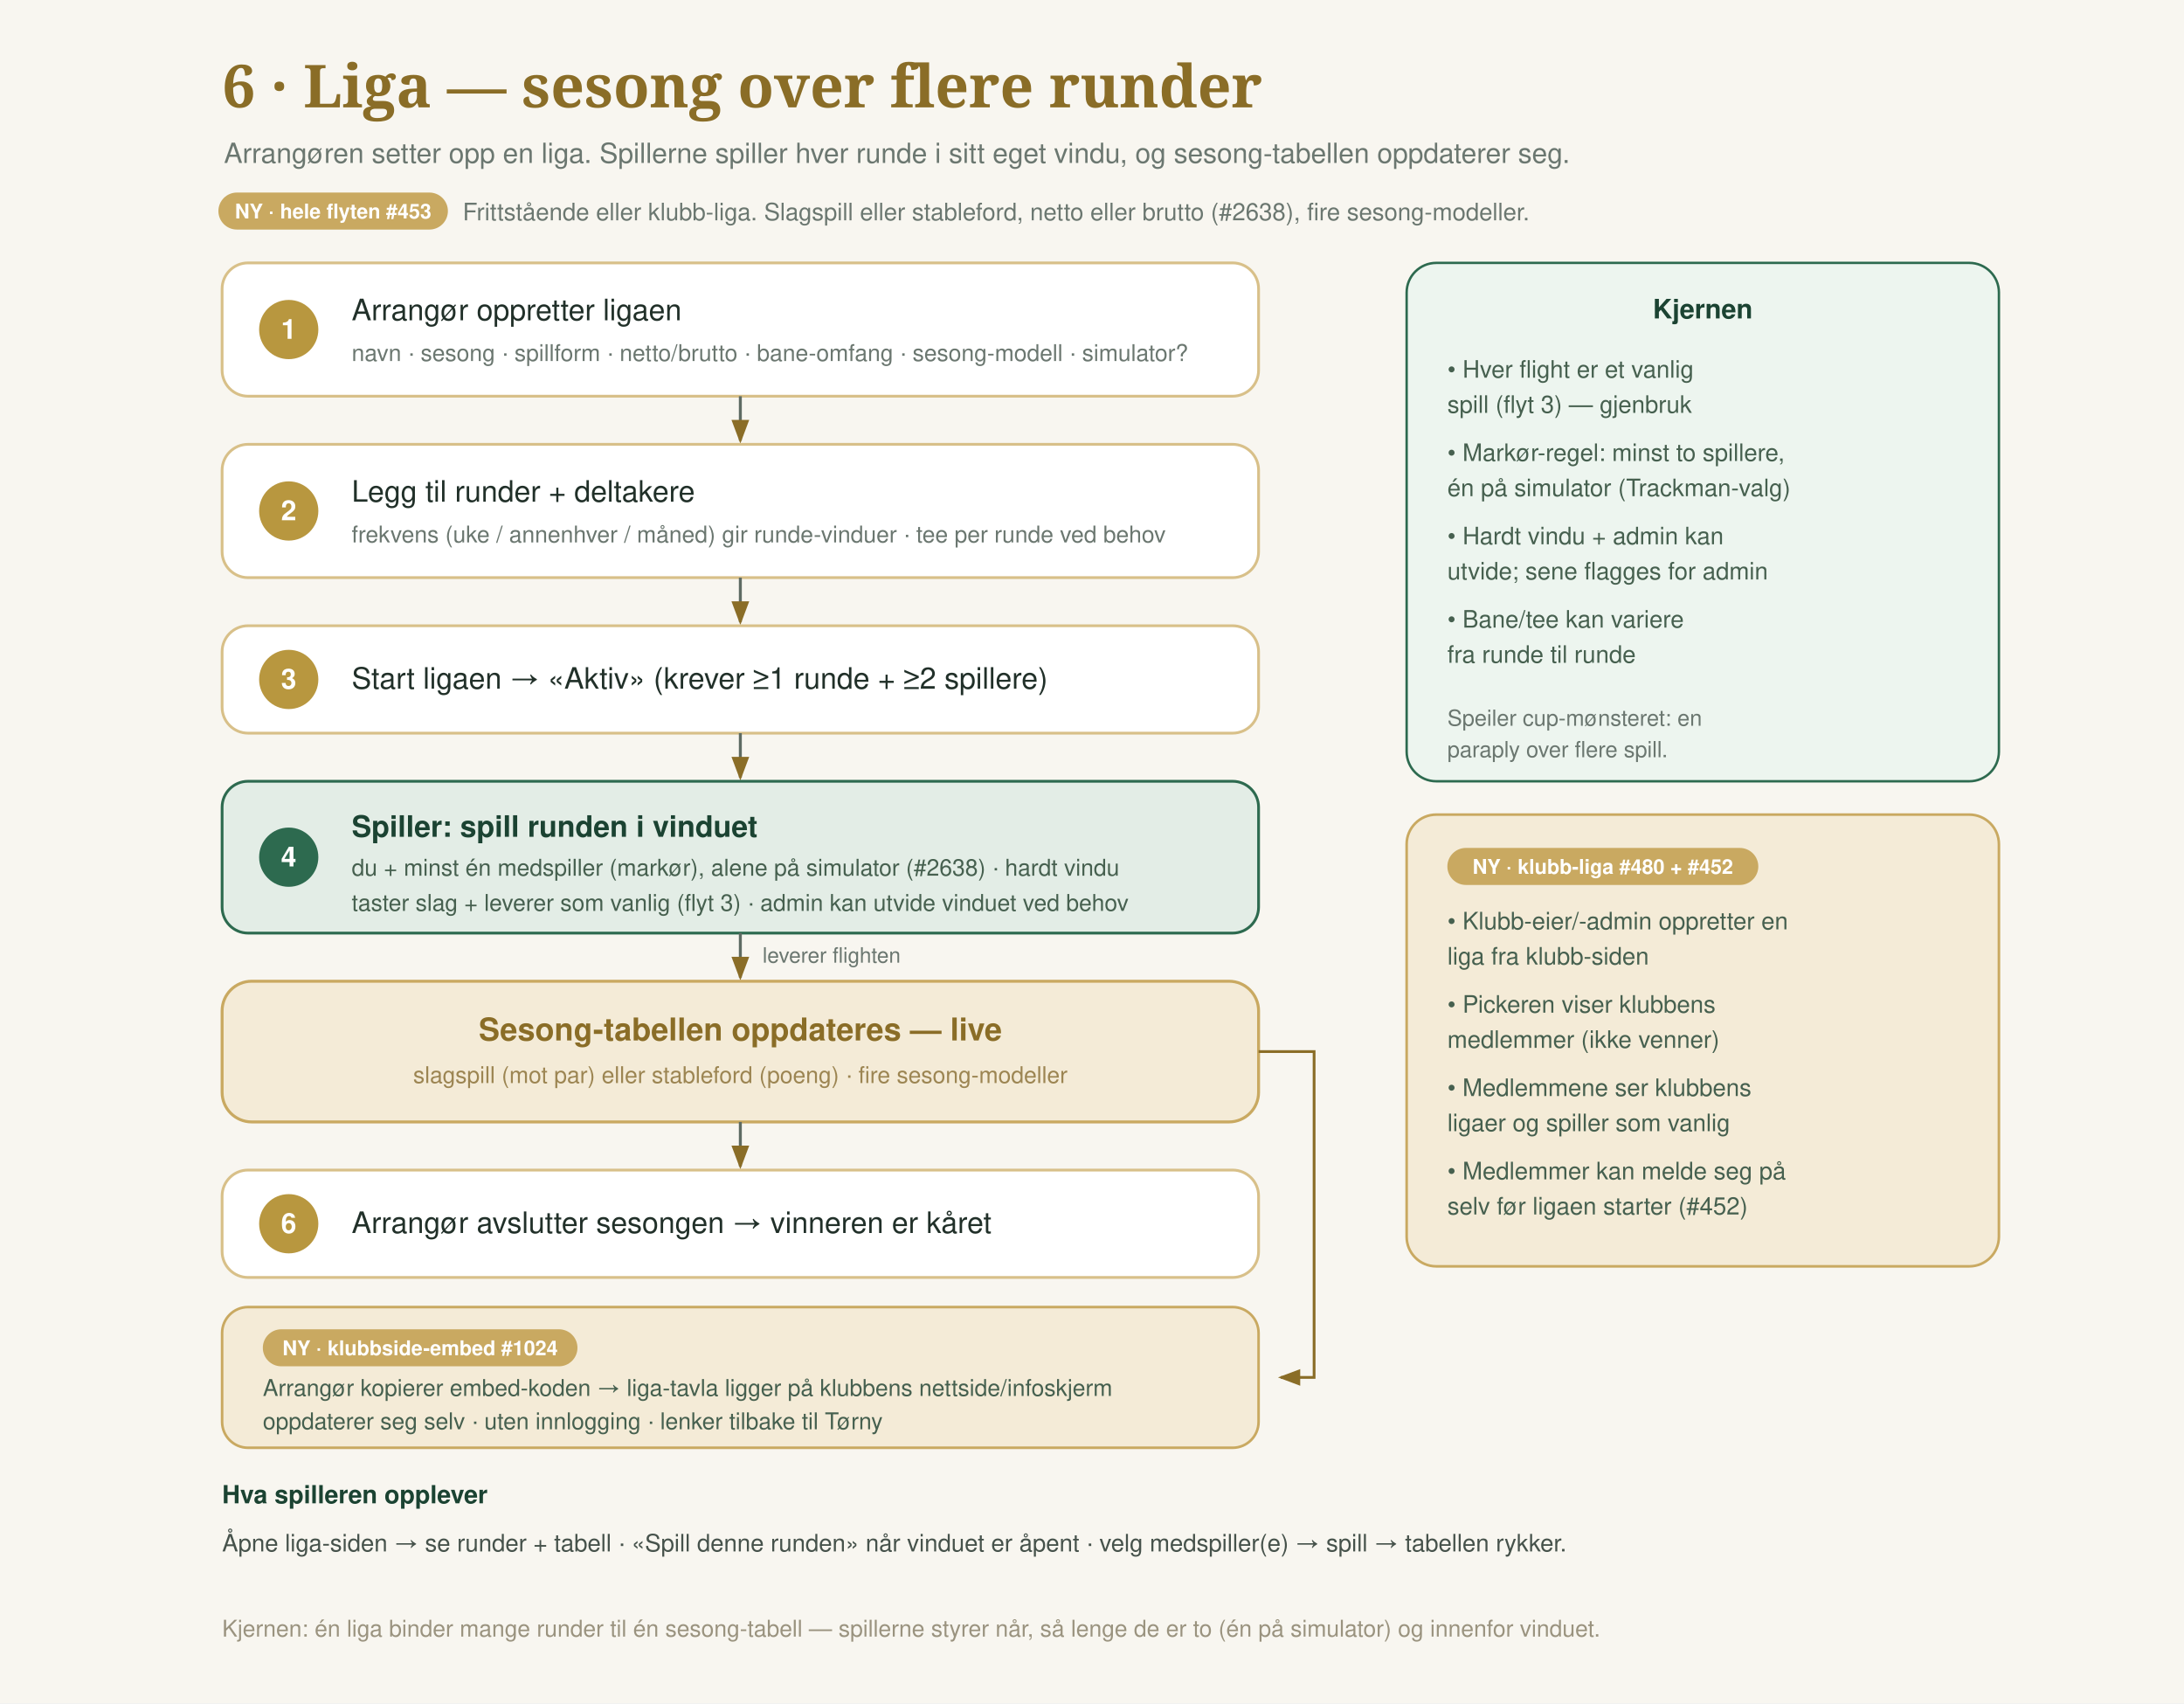
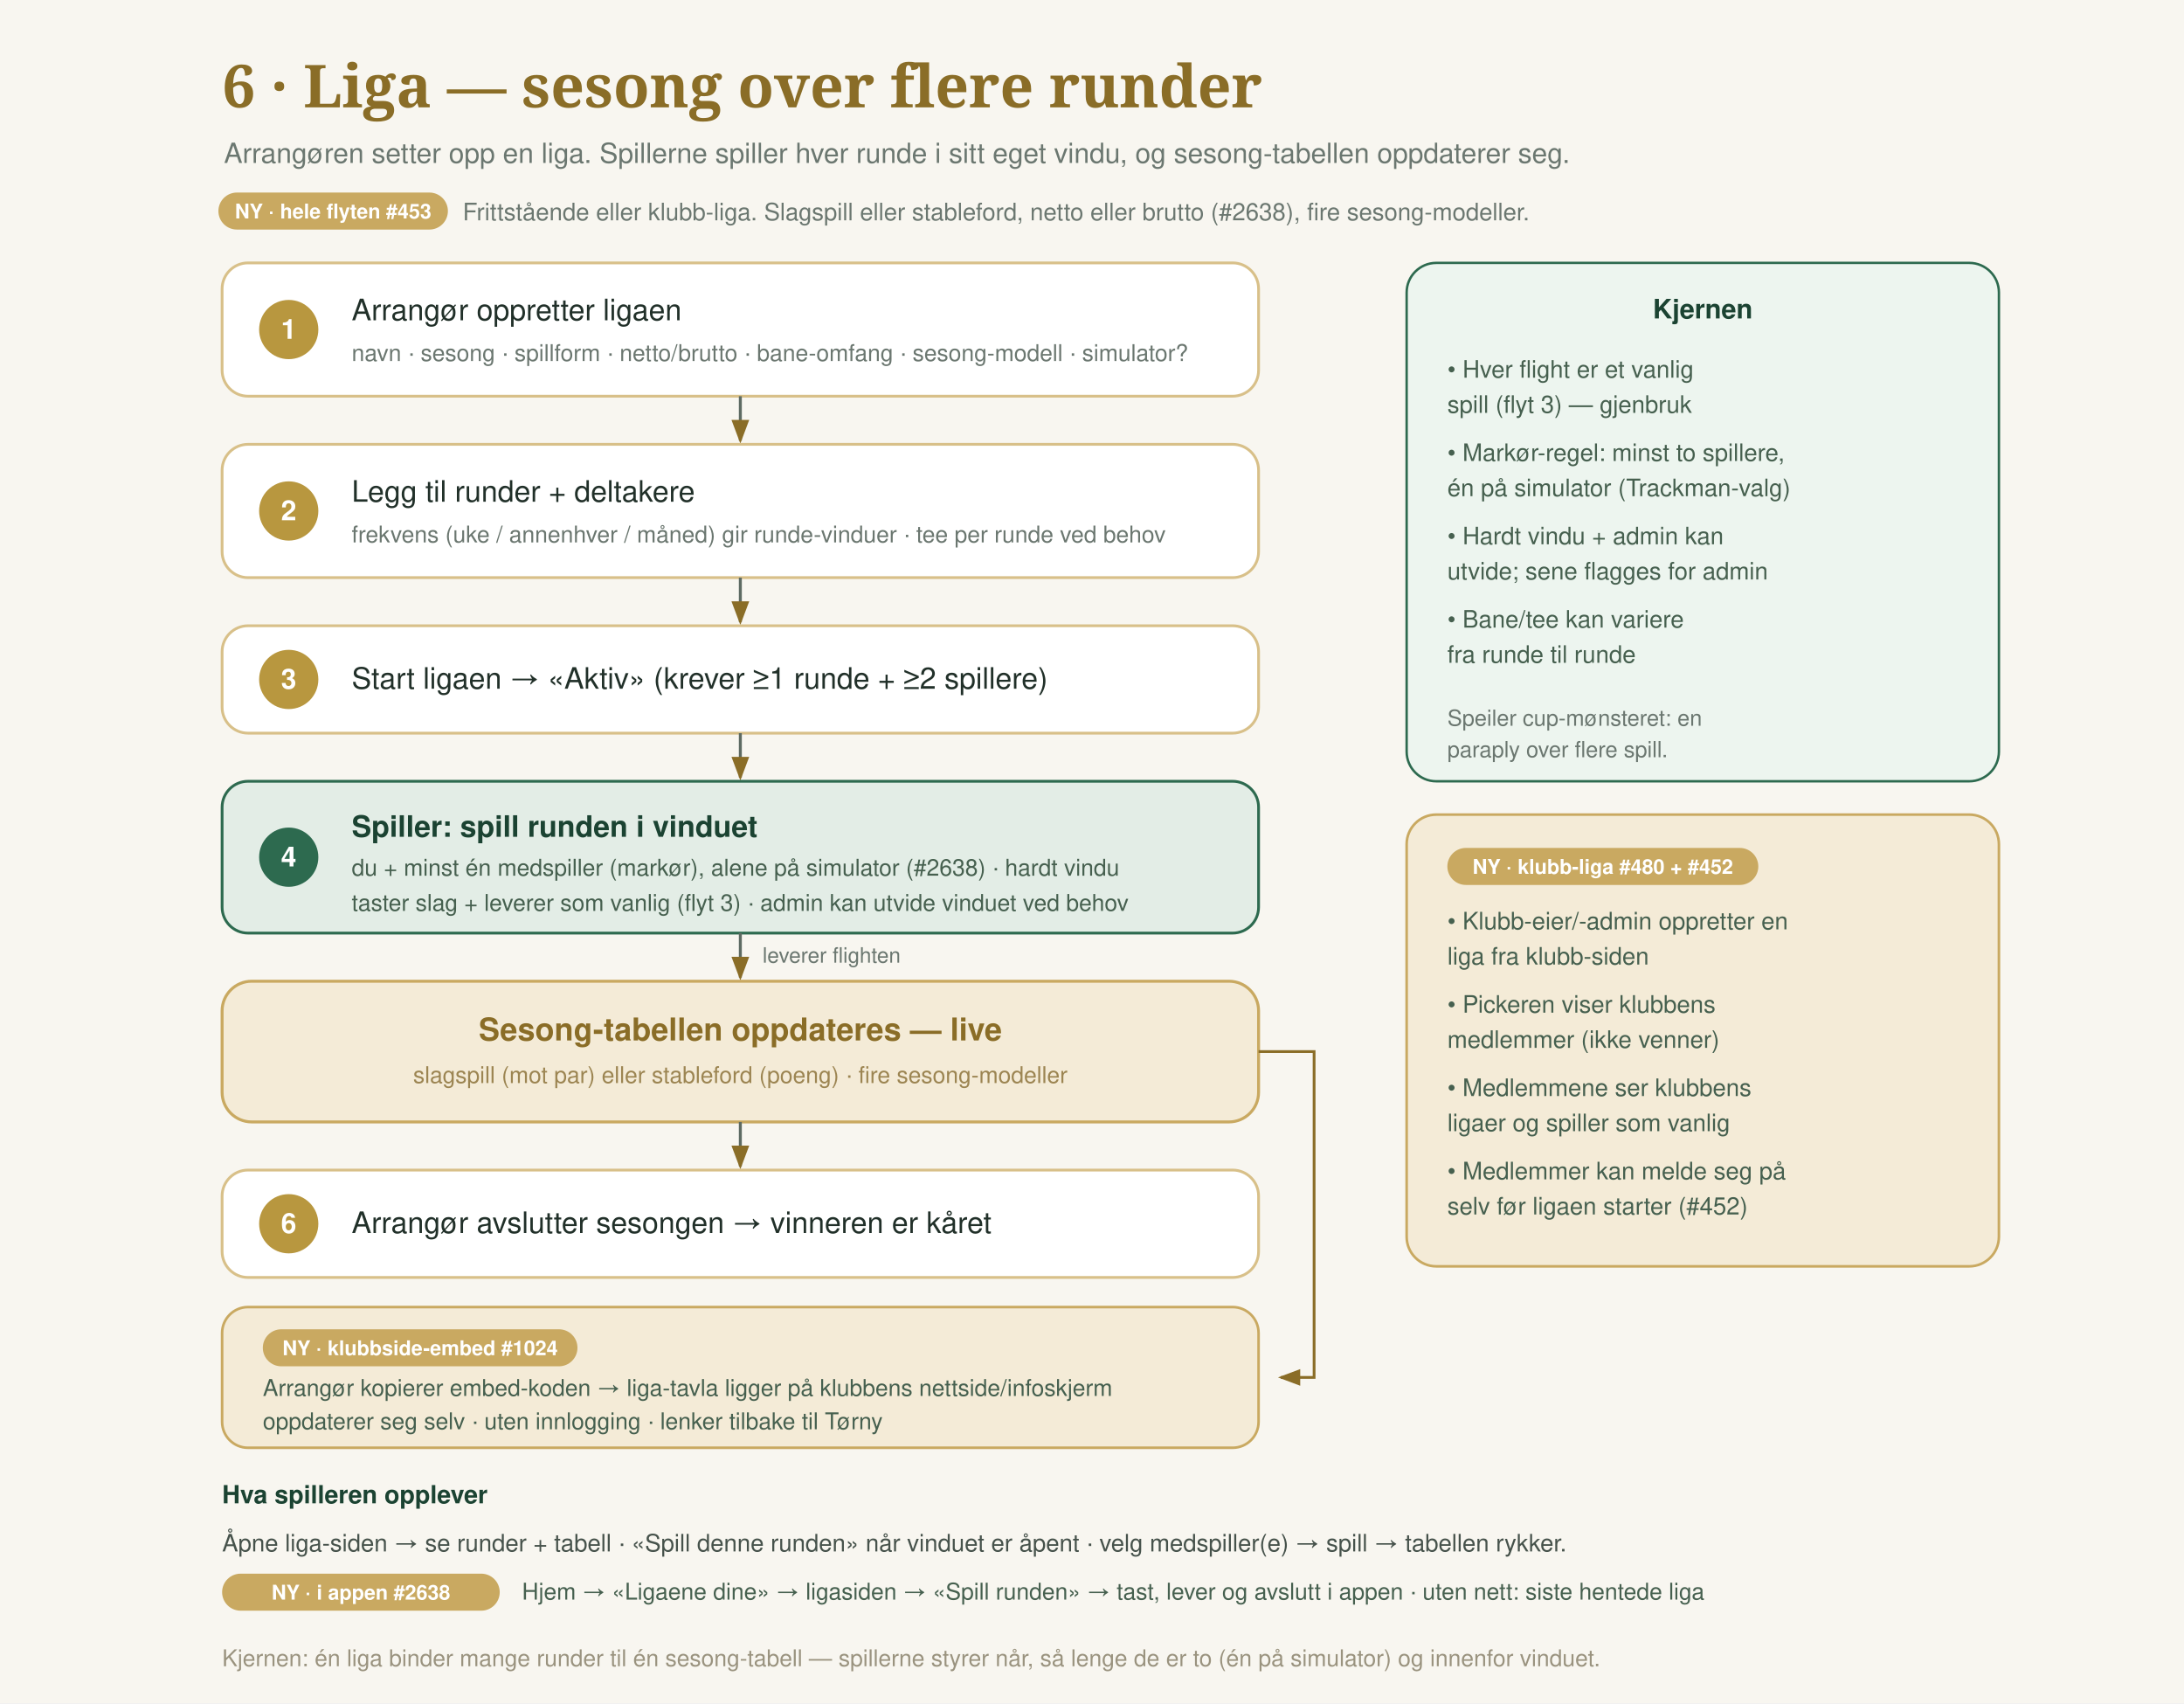
<svg xmlns="http://www.w3.org/2000/svg" width="1180" height="920" viewBox="0 0 1180 920" font-family="-apple-system, Helvetica, Arial, sans-serif">
  <defs>
    <marker id="a" markerWidth="10" markerHeight="8" refX="7" refY="3" orient="auto">
      <path d="M0,0 L8,3 L0,6 Z" fill="#8A6D27" />
    </marker>
  </defs>
  <rect width="1180" height="920" fill="#F8F6F0" />
  <text x="120" y="58" font-family="Georgia, serif" font-size="32" font-weight="600" fill="#8A6D27">6 · Liga — sesong over flere runder</text>
  <text x="121" y="88" font-size="15" fill="#6B7770">Arrangøren setter opp en liga. Spillerne spiller hver runde i sitt eget vindu, og sesong-tabellen oppdaterer seg.</text>
  <g font-size="13">
    <rect x="118" y="104" width="124" height="20" rx="10" fill="#C9A961" />
    <text x="180" y="118" text-anchor="middle" font-size="11" font-weight="700" fill="#FFFFFF">NY · hele flyten #453</text>
    <text x="250" y="119" fill="#6B7770">Frittstående eller klubb-liga. Slagspill eller stableford, netto eller brutto (#2638), fire sesong-modeller.</text>
  </g>
  <rect x="120" y="142" width="560" height="72" rx="14" fill="#FFFFFF" stroke="#D8C089" stroke-width="1.5" />
  <circle cx="156" cy="178" r="16" fill="#B8973F" />
  <text x="156" y="183" text-anchor="middle" font-size="15" font-weight="700" fill="#FFFFFF">1</text>
  <text x="190" y="173" font-size="16" fill="#213029">Arrangør oppretter ligaen</text>
  <text x="190" y="195" font-size="12.5" fill="#6B7770">navn · sesong · spillform · netto/brutto · bane-omfang · sesong-modell · simulator?</text>
  <line x1="400" y1="214" x2="400" y2="238" stroke="#5E6B63" stroke-width="1.6" marker-end="url(#a)" />
  <rect x="120" y="240" width="560" height="72" rx="14" fill="#FFFFFF" stroke="#D8C089" stroke-width="1.5" />
  <circle cx="156" cy="276" r="16" fill="#B8973F" />
  <text x="156" y="281" text-anchor="middle" font-size="15" font-weight="700" fill="#FFFFFF">2</text>
  <text x="190" y="271" font-size="16" fill="#213029">Legg til runder + deltakere</text>
  <text x="190" y="293" font-size="12.5" fill="#6B7770">frekvens (uke / annenhver / måned) gir runde-vinduer · tee per runde ved behov</text>
  <line x1="400" y1="312" x2="400" y2="336" stroke="#5E6B63" stroke-width="1.6" marker-end="url(#a)" />
  <rect x="120" y="338" width="560" height="58" rx="14" fill="#FFFFFF" stroke="#D8C089" stroke-width="1.5" />
  <circle cx="156" cy="367" r="16" fill="#B8973F" />
  <text x="156" y="372" text-anchor="middle" font-size="15" font-weight="700" fill="#FFFFFF">3</text>
  <text x="190" y="372" font-size="16" fill="#213029">Start ligaen → «Aktiv» (krever ≥1 runde + ≥2 spillere)</text>
  <line x1="400" y1="396" x2="400" y2="420" stroke="#5E6B63" stroke-width="1.6" marker-end="url(#a)" />
  <rect x="120" y="422" width="560" height="82" rx="14" fill="#E3EDE6" stroke="#2D6A4F" stroke-width="1.5" />
  <circle cx="156" cy="463" r="16" fill="#2D6A4F" />
  <text x="156" y="468" text-anchor="middle" font-size="15" font-weight="700" fill="#FFFFFF">4</text>
  <text x="190" y="452" font-size="16" font-weight="600" fill="#1B4332">Spiller: spill runden i vinduet</text>
  <text x="190" y="473" font-size="12.5" fill="#46604F">du + minst én medspiller (markør), alene på simulator (#2638) · hardt vindu</text>
  <text x="190" y="492" font-size="12.5" fill="#46604F">taster slag + leverer som vanlig (flyt 3) · admin kan utvide vinduet ved behov</text>
  <line x1="400" y1="504" x2="400" y2="528" stroke="#5E6B63" stroke-width="1.6" marker-end="url(#a)" />
  <text x="412" y="520" font-size="11.5" fill="#6B7770">leverer flighten</text>
  <rect x="120" y="530" width="560" height="76" rx="16" fill="#F4EBD7" stroke="#C9A961" stroke-width="1.6" />
  <text x="400" y="562" text-anchor="middle" font-size="17" font-weight="700" fill="#8A6D27">Sesong-tabellen oppdateres — live</text>
  <text x="400" y="585" text-anchor="middle" font-size="12.5" fill="#9C8552">slagspill (mot par) eller stableford (poeng) · fire sesong-modeller</text>
  <line x1="400" y1="606" x2="400" y2="630" stroke="#5E6B63" stroke-width="1.6" marker-end="url(#a)" />
  <rect x="120" y="632" width="560" height="58" rx="14" fill="#FFFFFF" stroke="#D8C089" stroke-width="1.5" />
  <circle cx="156" cy="661" r="16" fill="#B8973F" />
  <text x="156" y="666" text-anchor="middle" font-size="15" font-weight="700" fill="#FFFFFF">6</text>
  <text x="190" y="666" font-size="16" fill="#213029">Arrangør avslutter sesongen → vinneren er kåret</text>
  <rect x="760" y="142" width="320" height="280" rx="16" fill="#EDF5EF" stroke="#2D6A4F" stroke-width="1.3" />
  <text x="920" y="172" text-anchor="middle" font-size="14.5" font-weight="700" fill="#1B4332">Kjernen</text>
  <text x="782" y="204" font-size="13" fill="#46604F">• Hver flight er et vanlig</text>
  <text x="782" y="223" font-size="13" fill="#46604F">  spill (flyt 3) — gjenbruk</text>
  <text x="782" y="249" font-size="13" fill="#46604F">• Markør-regel: minst to spillere,</text>
  <text x="782" y="268" font-size="13" fill="#46604F">  én på simulator (Trackman-valg)</text>
  <text x="782" y="294" font-size="13" fill="#46604F">• Hardt vindu + admin kan</text>
  <text x="782" y="313" font-size="13" fill="#46604F">  utvide; sene flagges for admin</text>
  <text x="782" y="339" font-size="13" fill="#46604F">• Bane/tee kan variere</text>
  <text x="782" y="358" font-size="13" fill="#46604F">  fra runde til runde</text>
  <text x="782" y="392" font-size="12" fill="#6B7770">Speiler cup-mønsteret: en</text>
  <text x="782" y="409" font-size="12" fill="#6B7770">paraply over flere spill.</text>
  <rect x="760" y="440" width="320" height="244" rx="16" fill="#F4EBD7" stroke="#C9A961" stroke-width="1.4" />
  <rect x="782" y="458" width="168" height="20" rx="10" fill="#C9A961" />
  <text x="866" y="472" text-anchor="middle" font-size="11" font-weight="700" fill="#FFFFFF">NY · klubb-liga #480 + #452</text>
  <text x="782" y="502" font-size="13" fill="#46604F">• Klubb-eier/-admin oppretter en</text>
  <text x="782" y="521" font-size="13" fill="#46604F">  liga fra klubb-siden</text>
  <text x="782" y="547" font-size="13" fill="#46604F">• Pickeren viser klubbens</text>
  <text x="782" y="566" font-size="13" fill="#46604F">  medlemmer (ikke venner)</text>
  <text x="782" y="592" font-size="13" fill="#46604F">• Medlemmene ser klubbens</text>
  <text x="782" y="611" font-size="13" fill="#46604F">  ligaer og spiller som vanlig</text>
  <text x="782" y="637" font-size="13" fill="#46604F">• Medlemmer kan melde seg på</text>
  <text x="782" y="656" font-size="13" fill="#46604F">  selv før ligaen starter (#452)</text>
  <path d="M680,568 L710,568 L710,744 L692,744" fill="none" stroke="#8A6D27" stroke-width="1.5" marker-end="url(#a)" />
  <rect x="120" y="706" width="560" height="76" rx="14" fill="#F4EBD7" stroke="#C9A961" stroke-width="1.4" />
  <rect x="142" y="718" width="170" height="20" rx="10" fill="#C9A961" />
  <text x="227" y="732" text-anchor="middle" font-size="11" font-weight="700" fill="#FFFFFF">NY · klubbside-embed #1024</text>
  <text x="142" y="754" font-size="12.5" fill="#46604F">Arrangør kopierer embed-koden → liga-tavla ligger på klubbens nettside/infoskjerm</text>
  <text x="142" y="772" font-size="12.5" fill="#46604F">oppdaterer seg selv · uten innlogging · lenker tilbake til Tørny</text>
  <text x="120" y="812" font-size="13.5" font-weight="700" fill="#1B4332">Hva spilleren opplever</text>
  <text x="120" y="838" font-size="13" fill="#46524B">Åpne liga-siden → se runder + tabell · «Spill denne runden» når vinduet er åpent · velg medspiller(e) → spill → tabellen rykker.</text>
-   <text x="120" y="884" font-size="12.5" fill="#9A937F">Kjernen: én liga binder mange runder til én sesong-tabell — spillerne styrer når, så lenge de er to (én på simulator) og innenfor vinduet.</text>
+   <rect x="120" y="850" width="150" height="20" rx="10" fill="#C9A961" />
+   <text x="195" y="864" text-anchor="middle" font-size="11" font-weight="700" fill="#FFFFFF">NY · i appen #2638</text>
+   <text x="282" y="864" font-size="12.5" fill="#46604F">Hjem → «Ligaene dine» → ligasiden → «Spill runden» → tast, lever og avslutt i appen · uten nett: siste hentede liga</text>
+   <text x="120" y="900" font-size="12.5" fill="#9A937F">Kjernen: én liga binder mange runder til én sesong-tabell — spillerne styrer når, så lenge de er to (én på simulator) og innenfor vinduet.</text>
</svg>
